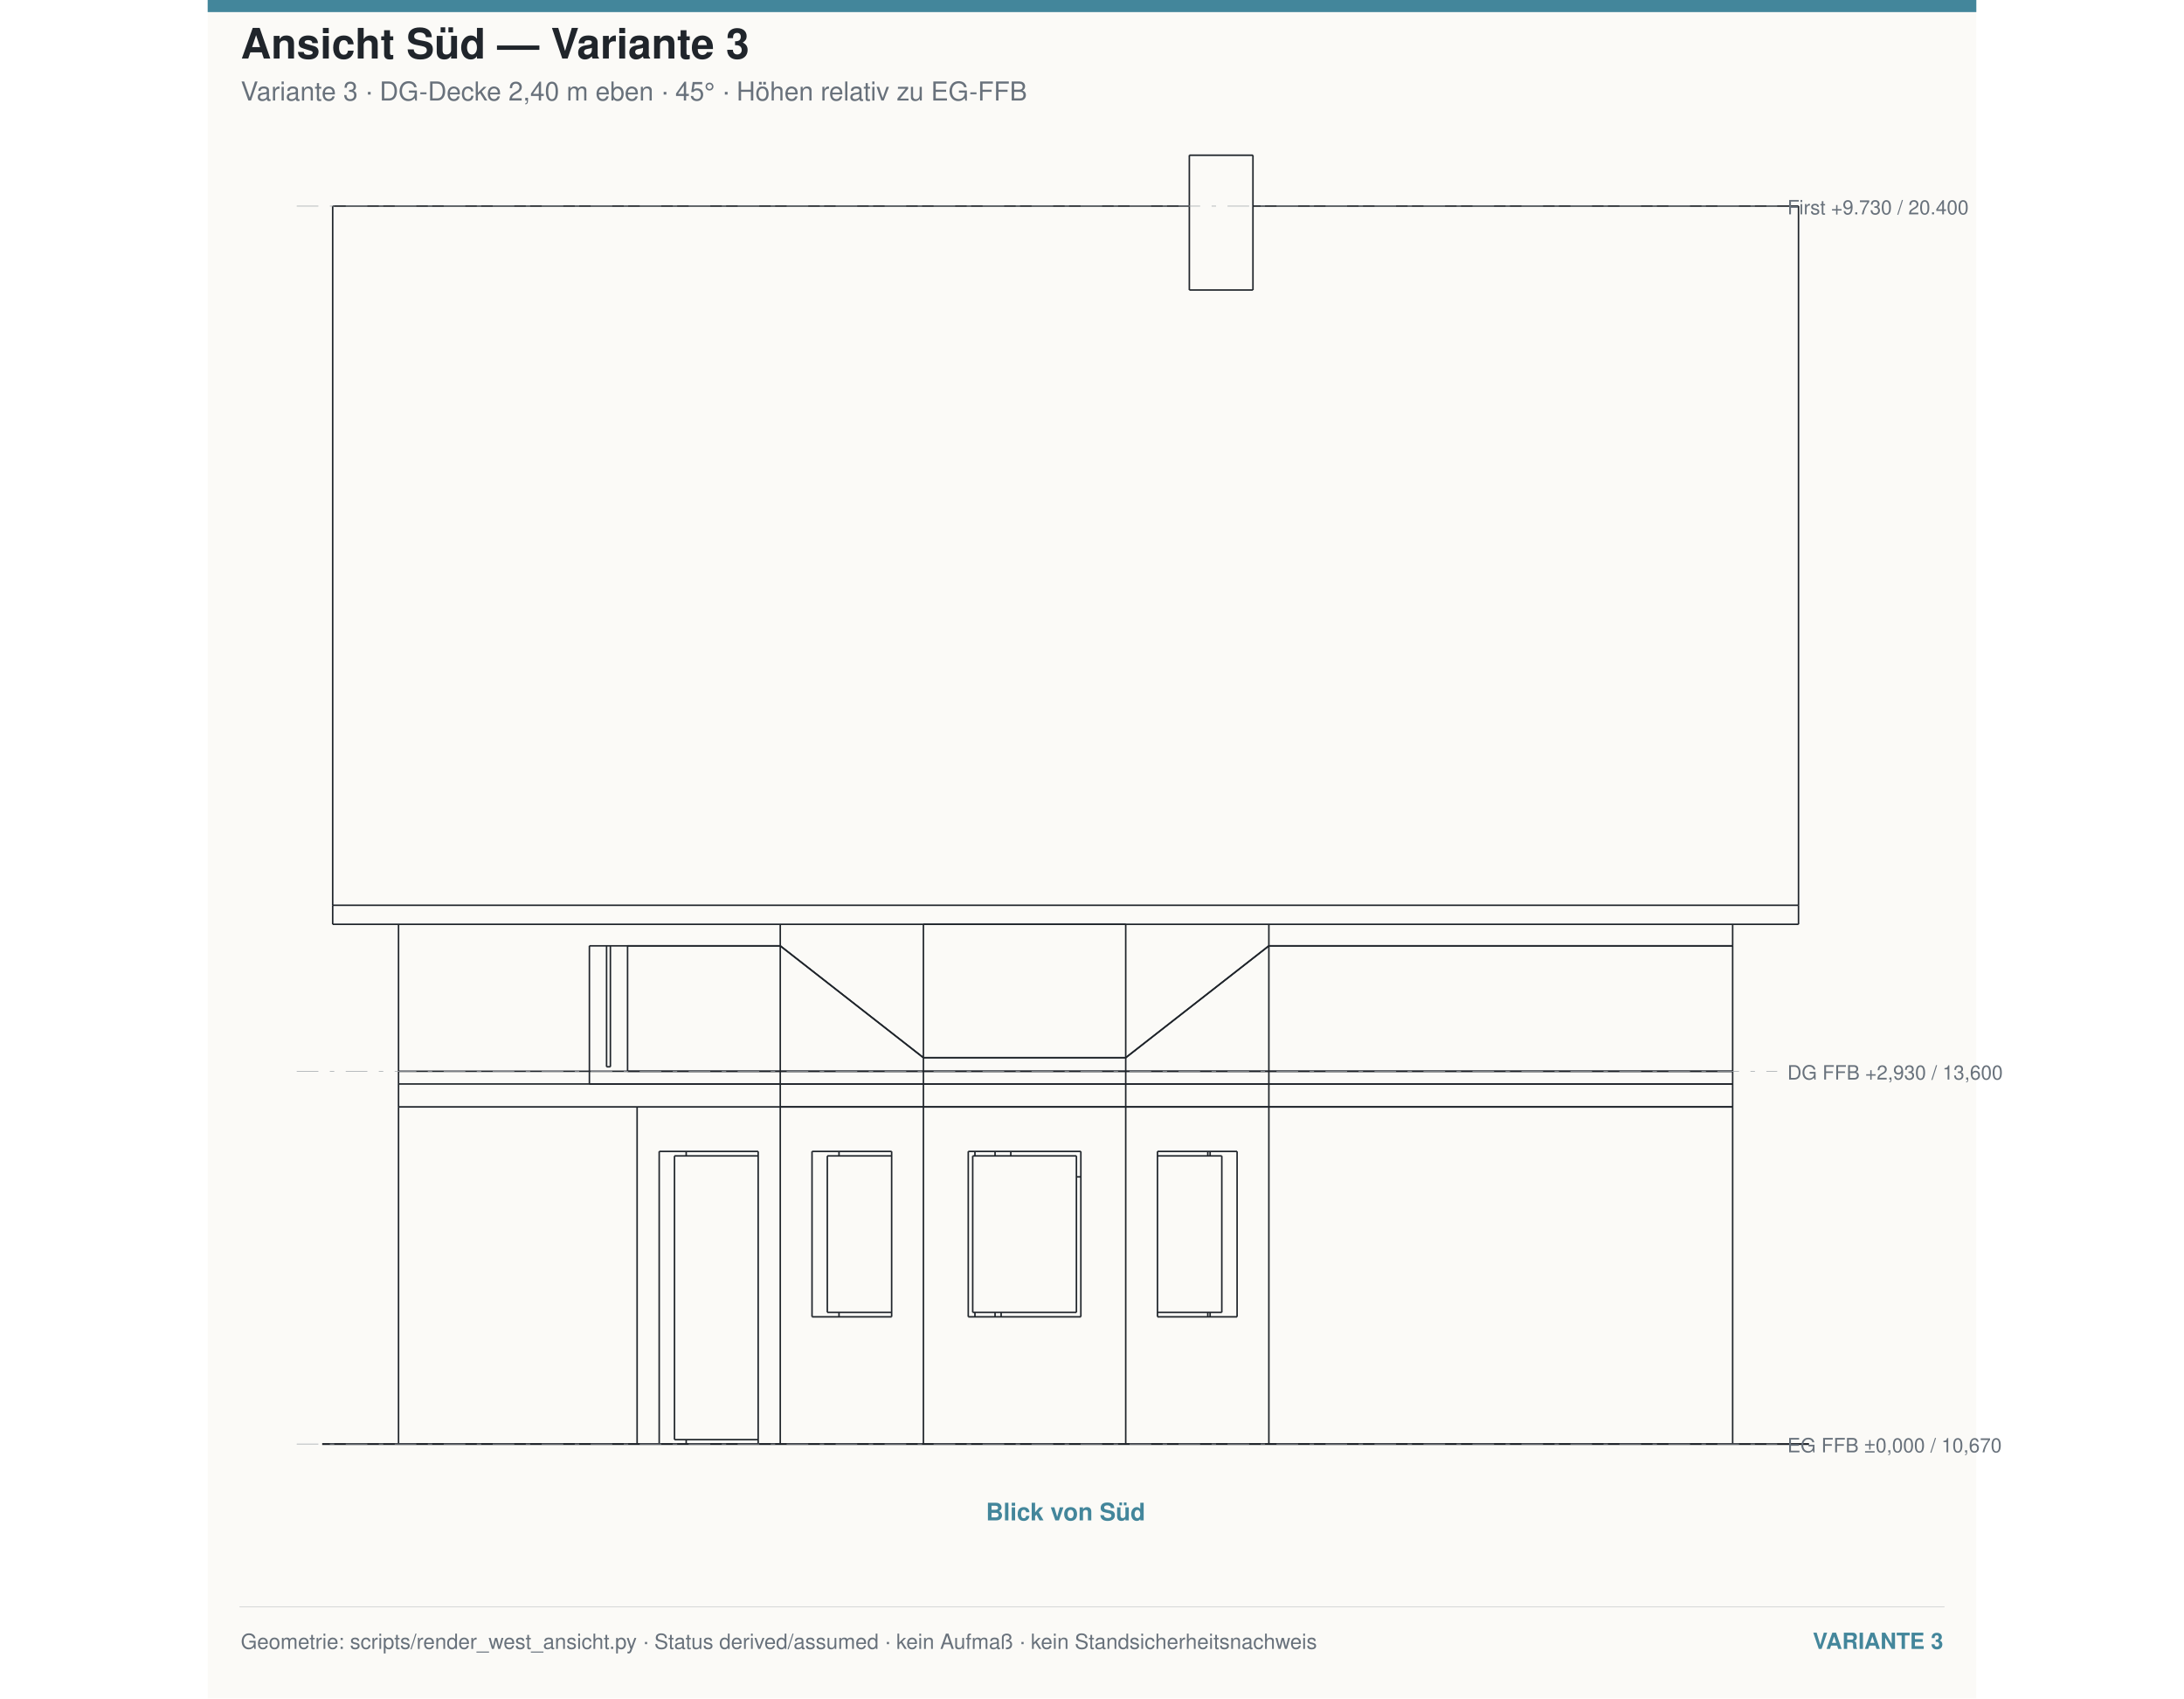
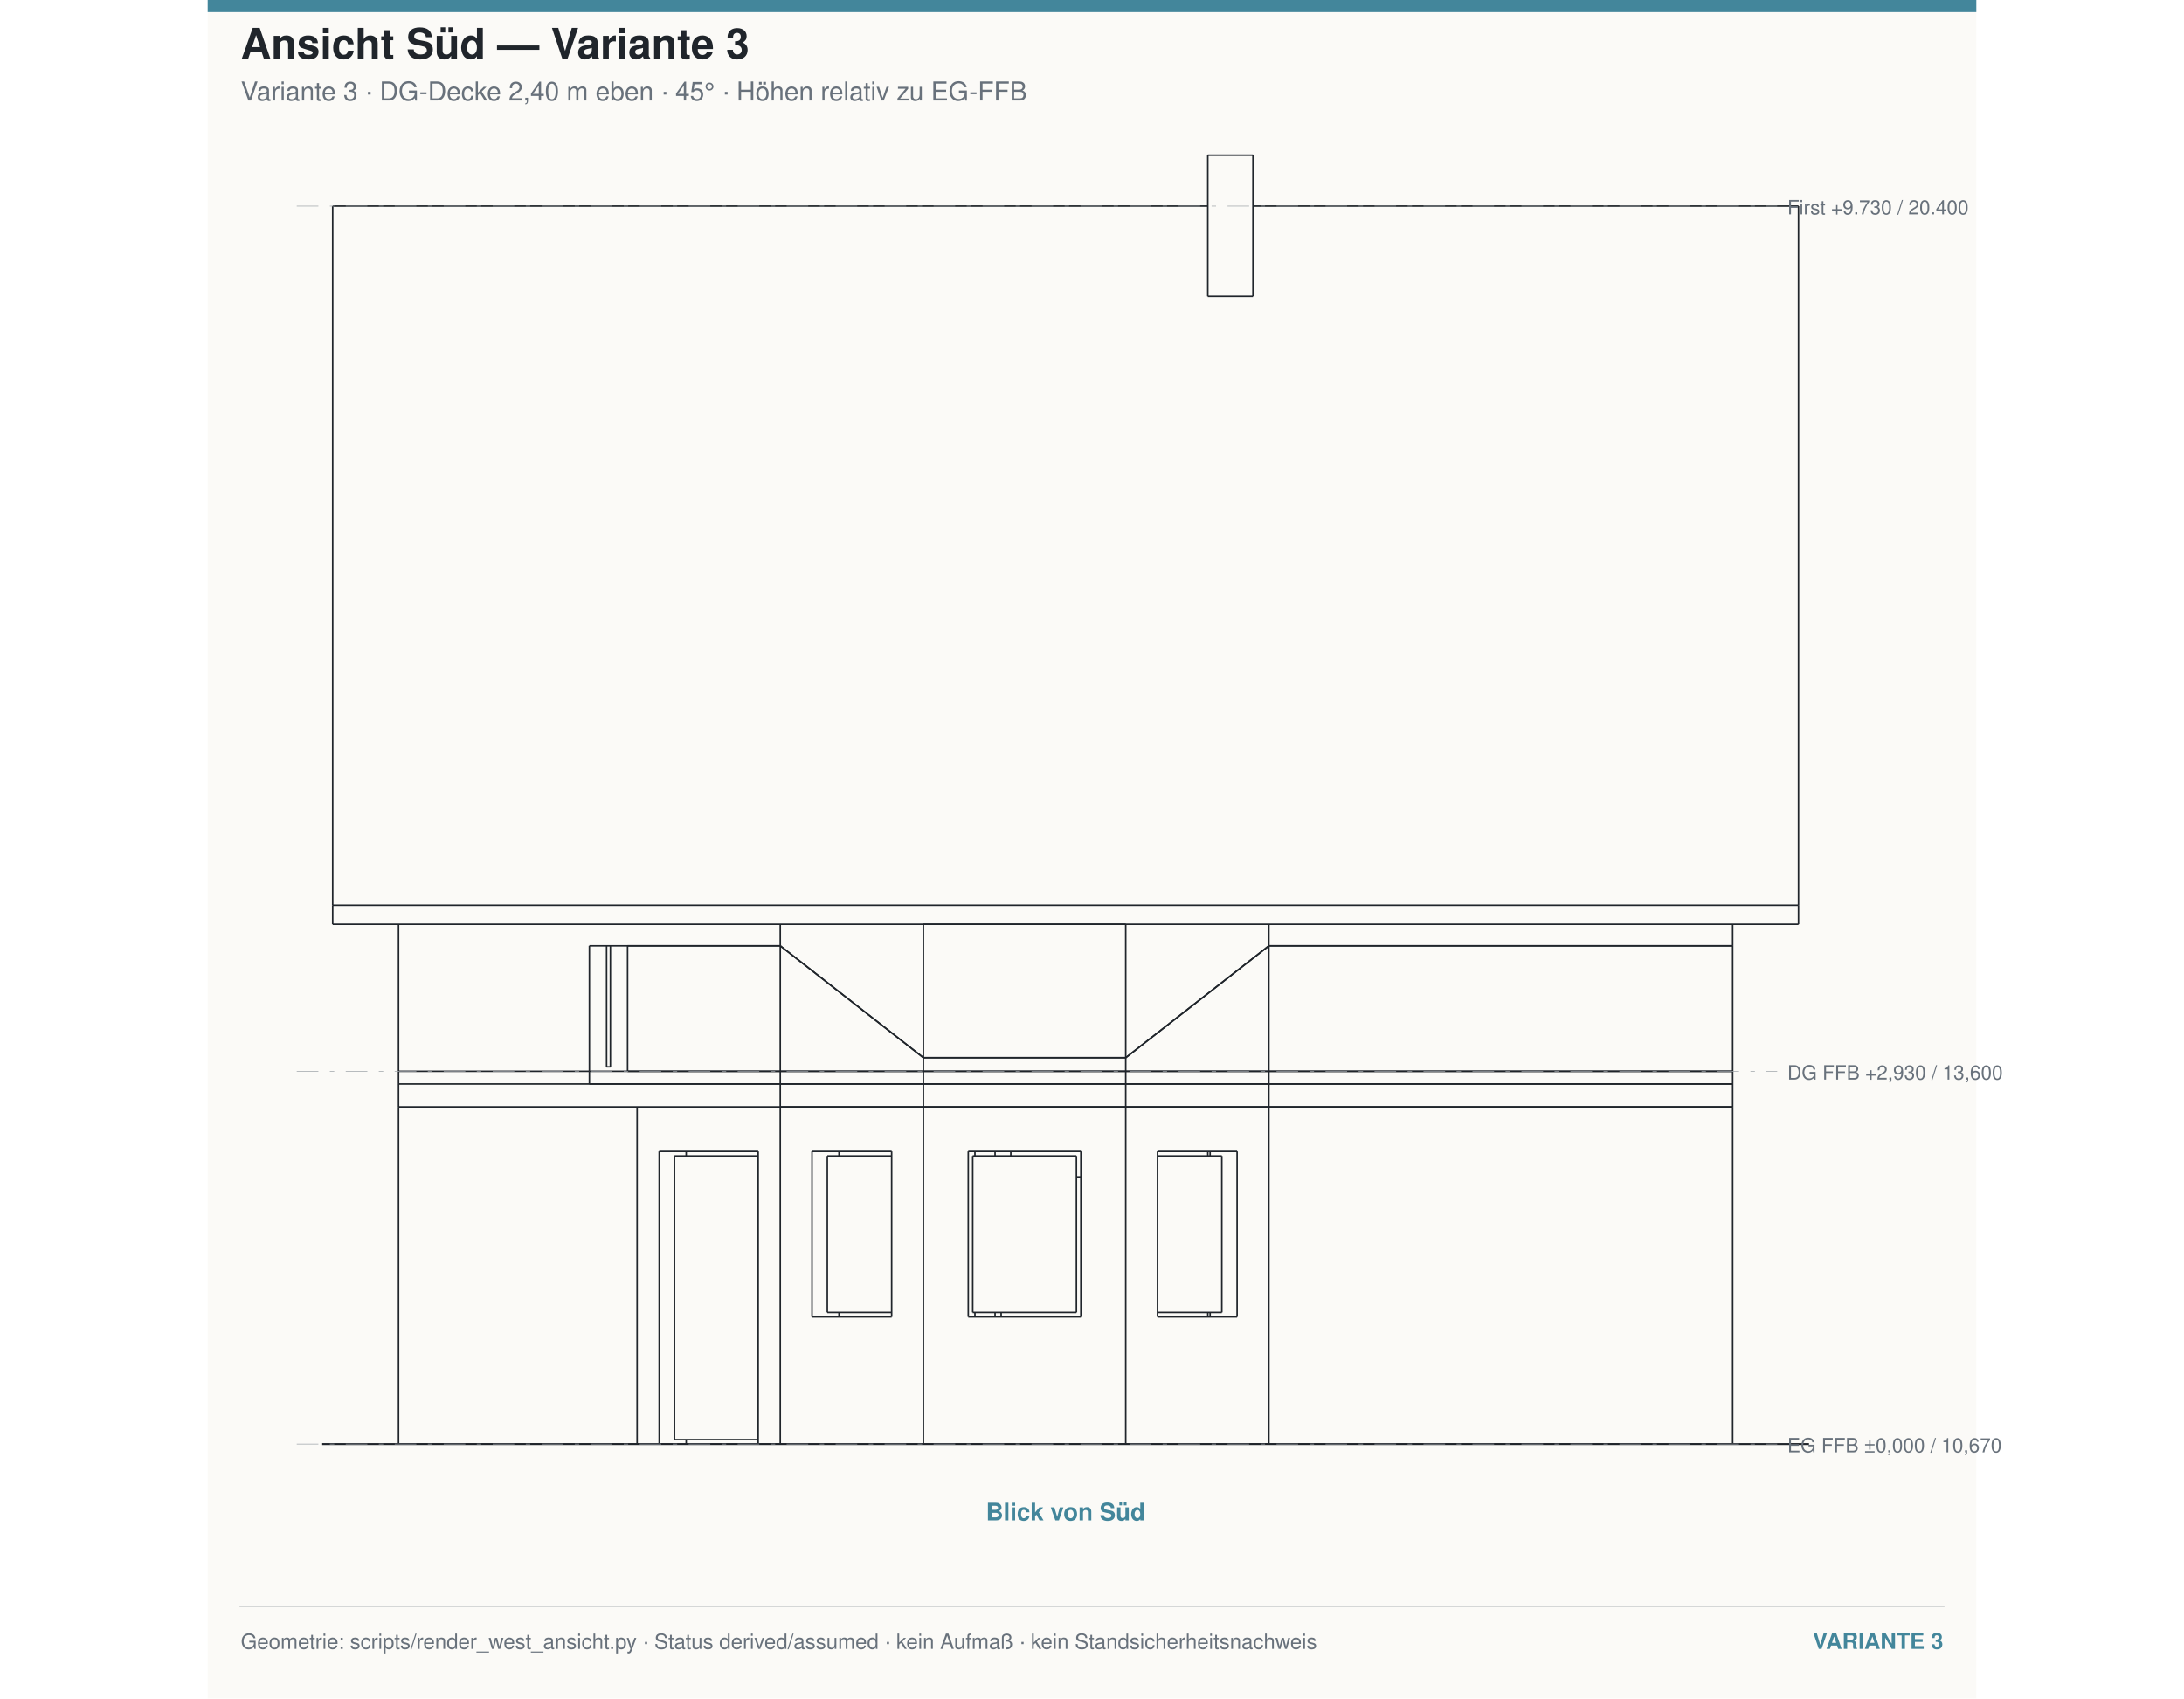
<svg xmlns="http://www.w3.org/2000/svg" width="1800" height="1400" viewBox="-1500 -11350 13900 13350">
  <rect x="-1500" y="-11350" width="13900" height="13350" fill="#fbfaf7" />
  <rect x="-1500" y="-11350" width="13900" height="95" fill="#43869b" />
  <text x="-1240.0" y="-10890.0" font-family="Helvetica,Arial,sans-serif" font-size="330" text-anchor="start" fill="#20252b" font-weight="700">Ansicht Süd — Variante 3</text>
  <text x="-1240.0" y="-10560.0" font-family="Helvetica,Arial,sans-serif" font-size="205" text-anchor="start" fill="#68717b" font-weight="400">Variante 3 · DG-Decke 2,40 m eben · 45° · Höhen relativ zu EG-FFB</text>
  <g transform="matrix(0,-1,-1,0,0,0)">
    <g fill="none" stroke="#20252b" stroke-linecap="butt" stroke-linejoin="miter" stroke-width="12" transform="scale(1, -1)">
      <path id="1" d=" M 0 0 L 2650 0 " />
      <path id="2" d=" M 0 2260.72 L 0 2826.41 " />
      <path id="3" d=" M 2650 10485 L 2650 6840 " />
      <path id="4" d=" M 2650 6840 L 2650 5715 " />
      <path id="5" d=" M 2650 5715 L 2650 4125 " />
      <path id="6" d=" M 2650 4125 L 2650 3000 " />
      <path id="7" d=" M 0 10485 L 2650 10485 " />
      <path id="8" d=" M 0 2048.59 L 0 1875 " />
      <path id="9" d=" M 0 2048.59 L 0 2260.72 " />
      <path id="10" d=" M 0 1875 L 0 0 " />
      <path id="11" d=" M 0 1875 L 2650 1875 " />
      <path id="12" d=" M 0 6840 L 2650 6840 " />
      <path id="13" d=" M 0 10485 L 0 6840 " />
      <path id="14" d=" M 0 3000 L 0 2826.41 " />
      <path id="15" d=" M 2300 2826.41 L 0 2826.41 " />
      <path id="16" d=" M 2300 2826.41 L 2300 2048.59 " />
      <path id="17" d=" M 2300 2048.59 L 0 2048.59 " />
      <path id="18" d=" M 0 6840 L 0 5715 " />
      <path id="19" d=" M 0 5715 L 2650 5715 " />
      <path id="20" d=" M 2300 6590.39 L 2300 5964.61 " />
      <path id="21" d=" M 2300 5964.61 L 1000 5964.61 " />
      <path id="22" d=" M 1000 6590.39 L 1000 5964.61 " />
      <path id="23" d=" M 2300 6590.39 L 1000 6590.39 " />
      <path id="24" d=" M 0 3000 L 2650 3000 " />
      <path id="25" d=" M 0 5715 L 0 4125 " />
      <path id="26" d=" M 0 4125 L 2650 4125 " />
      <path id="27" d=" M 2300 5362.5 L 2300 4477.5 " />
      <path id="28" d=" M 2300 4477.5 L 1000 4477.5 " />
      <path id="29" d=" M 1000 5362.5 L 1000 4477.5 " />
      <path id="30" d=" M 2300 5362.5 L 1000 5362.5 " />
      <path id="31" d=" M 0 4125 L 0 3000 " />
      <path id="32" d=" M 2300 3875.39 L 2300 3249.61 " />
      <path id="33" d=" M 2300 3249.61 L 1000 3249.61 " />
      <path id="34" d=" M 1000 3875.39 L 1000 3249.61 " />
      <path id="35" d=" M 2300 3875.39 L 1000 3875.39 " />
      <path id="36" d=" M 2300 6378.26 L 2265 6378.26 " />
      <path id="37" d=" M 1035 6378.26 L 1000 6378.26 " />
      <path id="38" d=" M 2300 3461.74 L 2265 3461.74 " />
      <path id="39" d=" M 1035 3461.74 L 1000 3461.74 " />
      <path id="40" d=" M 2300 2260.72 L 2265 2260.72 " />
      <path id="41" d=" M 35 2260.72 L 0 2260.72 " />
      <path id="42" d=" M 2265 4811.87 L 2300 4811.87 " />
      <path id="43" d=" M 1000 4688.13 L 1035 4688.13 " />
      <path id="44" d=" M 2265 4688.13 L 2300 4688.13 " />
      <path id="45" d=" M 1000 4530 L 1035 4530 " />
      <path id="46" d=" M 2265 4530 L 2300 4530 " />
      <path id="47" d=" M 1000 6360 L 1035 6360 " />
      <path id="48" d=" M 2265 6360 L 2300 6360 " />
      <path id="49" d=" M 1035 6470.19 L 2265 6470.19 " />
      <path id="50" d=" M 1035 6470.19 L 1035 5964.61 " />
      <path id="51" d=" M 2265 6470.19 L 2265 5964.61 " />
      <path id="52" d=" M 1035 5327.5 L 2265 5327.5 " />
      <path id="53" d=" M 1035 4512.5 L 2265 4512.5 " />
      <path id="54" d=" M 1035 5327.5 L 1035 4512.5 " />
      <path id="55" d=" M 2265 5327.5 L 2265 4512.5 " />
      <path id="56" d=" M 1035 3369.81 L 2265 3369.81 " />
      <path id="57" d=" M 1035 3875.39 L 1035 3369.81 " />
      <path id="58" d=" M 2265 3875.39 L 2265 3369.81 " />
      <path id="59" d=" M 35 2168.8 L 2265 2168.8 " />
      <path id="60" d=" M 35 2826.41 L 35 2168.8 " />
      <path id="61" d=" M 2265 2826.41 L 2265 2168.8 " />
      <path id="62" d=" M 1000 4735.86 L 1035 4735.86 " />
      <path id="63" d=" M 2100 5327.5 L 2100 5362.5 " />
      <path id="64" d=" M 2650 0 L 2830 0 " />
      <path id="65" d=" M 2650 10485 L 2830 10485 " />
      <path id="66" d=" M 2650 3000 L 2650 0 " />
      <path id="67" d=" M 2650 10485 L 2650 6840 " />
      <path id="68" d=" M 2650 4125 L 2650 3000 " />
      <path id="69" d=" M 2650 6840 L 2650 5715 " />
      <path id="70" d=" M 2650 5715 L 2650 4125 " />
      <path id="71" d=" M 2830 3000 L 2830 0 " />
      <path id="72" d=" M 2830 10485 L 2830 6840 " />
      <path id="73" d=" M 2830 4125 L 2830 3000 " />
      <path id="74" d=" M 2830 6840 L 2830 5715 " />
      <path id="75" d=" M 2830 5715 L 2830 4125 " />
      <path id="76" d=" M 2650 3000 L 2830 3000 " />
      <path id="77" d=" M 2650 6840 L 2830 6840 " />
      <path id="78" d=" M 2650 4125 L 2830 4125 " />
      <path id="79" d=" M 2650 5715 L 2830 5715 " />
      <path id="80" d=" M 2830 0 L 2930 0 " />
      <path id="81" d=" M 2830 10485 L 2930 10485 " />
      <path id="82" d=" M 2830 10485 L 2830 6840 " />
      <path id="83" d=" M 2830 6840 L 2830 5715 " />
      <path id="84" d=" M 2830 3000 L 2830 1500 " />
      <path id="85" d=" M 2830 5715 L 2830 4125 " />
      <path id="86" d=" M 2830 4125 L 2830 3000 " />
      <path id="87" d=" M 2930 10485 L 2930 6840 " />
      <path id="88" d=" M 2930 6840 L 2930 5715 " />
      <path id="89" d=" M 2930 3000 L 2930 1500 " />
      <path id="90" d=" M 2930 5715 L 2930 4125 " />
      <path id="91" d=" M 2930 4125 L 2930 3000 " />
      <path id="92" d=" M 2830 6840 L 2930 6840 " />
      <path id="93" d=" M 2830 1500 L 2930 1500 " />
      <path id="94" d=" M 2830 5715 L 2930 5715 " />
      <path id="95" d=" M 2830 3000 L 2930 3000 " />
      <path id="96" d=" M 2830 4125 L 2930 4125 " />
      <path id="97" d=" M 2930 3000 L 2930 1800 " />
      <path id="98" d=" M 2930 4125 L 2930 3000 " />
      <path id="99" d=" M 2930 5715 L 2930 4125 " />
      <path id="100" d=" M 2930 6840 L 2930 5715 " />
      <path id="101" d=" M 2930 10485 L 2930 6840 " />
      <path id="102" d=" M 2930 10485 L 3915.81 10485 " />
      <path id="103" d=" M 2930 1800 L 3915.81 1800 " />
      <path id="104" d=" M 3915.81 3000 L 3915.81 1800 " />
      <path id="105" d=" M 2930 3000 L 3915.81 3000 " />
      <path id="106" d=" M 3036.86 4125 L 3915.81 3000 " />
      <path id="107" d=" M 2930 4125 L 3036.86 4125 " />
      <path id="108" d=" M 3036.86 4125 L 3036.86 5715 " />
      <path id="109" d=" M 2930 5715 L 3036.86 5715 " />
      <path id="110" d=" M 3915.81 6840 L 3036.86 5715 " />
      <path id="111" d=" M 2930 6840 L 3915.81 6840 " />
      <path id="112" d=" M 3915.81 10485 L 3915.81 6840 " />
      <path id="113" d=" M 2965 1635 L 3915.81 1635 " />
      <path id="114" d=" M 2965 1665 L 3915.81 1665 " />
      <path id="115" d=" M 2965 1635 L 2965 1665 " />
      <path id="116" d=" M 3915.81 10485 L 4085 10485 " />
      <path id="117" d=" M 3915.81 1500 L 3915.81 3000 " />
      <path id="118" d=" M 3915.81 6840 L 3915.81 10485 " />
      <path id="119" d=" M 3036.86 5715 L 3915.81 6840 " />
      <path id="120" d=" M 3036.86 4125 L 3036.86 5715 " />
      <path id="121" d=" M 3915.81 3000 L 3036.86 4125 " />
      <path id="122" d=" M 3915.81 6840 L 4085 6840 " />
      <path id="123" d=" M 2930 1500 L 3915.81 1500 " />
      <path id="124" d=" M 3036.86 5715 L 4085 5715 " />
      <path id="125" d=" M 3036.86 4125 L 4085 4125 " />
      <path id="126" d=" M 4085 4125 L 4085 5715 " />
      <path id="127" d=" M 3915.81 3000 L 4085 3000 " />
      <path id="128" d=" M 2930 1500 L 2930 0 " />
      <path id="129" d=" M 2930 0 L 4085 0 " />
-       <path id="130" d=" M 9070.65 6215 L 10130 6215 " />
-       <path id="131" d=" M 9070.65 6715 L 10130 6715 " />
-       <path id="132" d=" M 10130 6215 L 10130 6715 " />
+       <path id="130" d=" M 9020.65 6360 L 10130 6360 " />
+       <path id="131" d=" M 9020.65 6715 L 10130 6715 " />
+       <path id="132" d=" M 10130 6360 L 10130 6715 " />
      <path id="133" d=" M 4085 -517.5 L 4085 11002.5 " />
      <path id="134" d=" M 4085 -517.5 L 4235 -517.5 " />
      <path id="135" d=" M 4235 -517.5 L 9730 -517.5 " />
      <path id="136" d=" M 4085 11002.5 L 4235 11002.5 " />
      <path id="137" d=" M 4235 11002.5 L 9730 11002.5 " />
-       <path id="138" d=" M 9730 -517.5 L 9730 6215 " />
+       <path id="138" d=" M 9730 -517.5 L 9730 6360 " />
      <path id="139" d=" M 9730 6715 L 9730 11002.5 " />
      <path id="140" d=" M 4235 -517.5 L 4235 11002.5 " />
-       <path id="141" d=" M 9070.65 6215 L 9070.65 6715 " />
+       <path id="141" d=" M 9020.65 6360 L 9020.65 6715 " />
    </g>
  </g>
  <line x1="-600.0" y1="0.0" x2="11085.0" y2="0.0" stroke="#20252b" stroke-width="15" />
  <line x1="-800.0" y1="0.0" x2="10835.0" y2="0.0" stroke="#9da3a8" stroke-width="5" stroke-dasharray="170,90,35,90" />
  <text x="10915.0" y="65.0" font-family="Helvetica,Arial,sans-serif" font-size="155" text-anchor="start" fill="#68717b" font-weight="400">EG FFB ±0,000 / 10,670</text>
  <line x1="-800.0" y1="-2930.0" x2="10835.0" y2="-2930.0" stroke="#9da3a8" stroke-width="5" stroke-dasharray="170,90,35,90" />
  <text x="10915.0" y="-2865.0" font-family="Helvetica,Arial,sans-serif" font-size="155" text-anchor="start" fill="#68717b" font-weight="400">DG FFB +2,930 / 13,600</text>
  <line x1="-800.0" y1="-9730.0" x2="10835.0" y2="-9730.0" stroke="#9da3a8" stroke-width="5" stroke-dasharray="170,90,35,90" />
  <text x="10915.0" y="-9665.0" font-family="Helvetica,Arial,sans-serif" font-size="155" text-anchor="start" fill="#68717b" font-weight="400">First +9.730 / 20.400</text>
  <text x="5242.5" y="600.0" font-family="Helvetica,Arial,sans-serif" font-size="190" text-anchor="middle" fill="#43869b" font-weight="700">Blick von Süd</text>
  <line x1="-1250.0" y1="1280.0" x2="12150.0" y2="1280.0" stroke="#c7c9cb" stroke-width="5" />
  <text x="-1240.0" y="1610.0" font-family="Helvetica,Arial,sans-serif" font-size="165" text-anchor="start" fill="#68717b" font-weight="400">Geometrie: scripts/render_west_ansicht.py · Status derived/assumed · kein Aufmaß · kein Standsicherheitsnachweis</text>
  <text x="12140.0" y="1610.0" font-family="Helvetica,Arial,sans-serif" font-size="175" text-anchor="end" fill="#43869b" font-weight="700">VARIANTE 3</text>
</svg>
